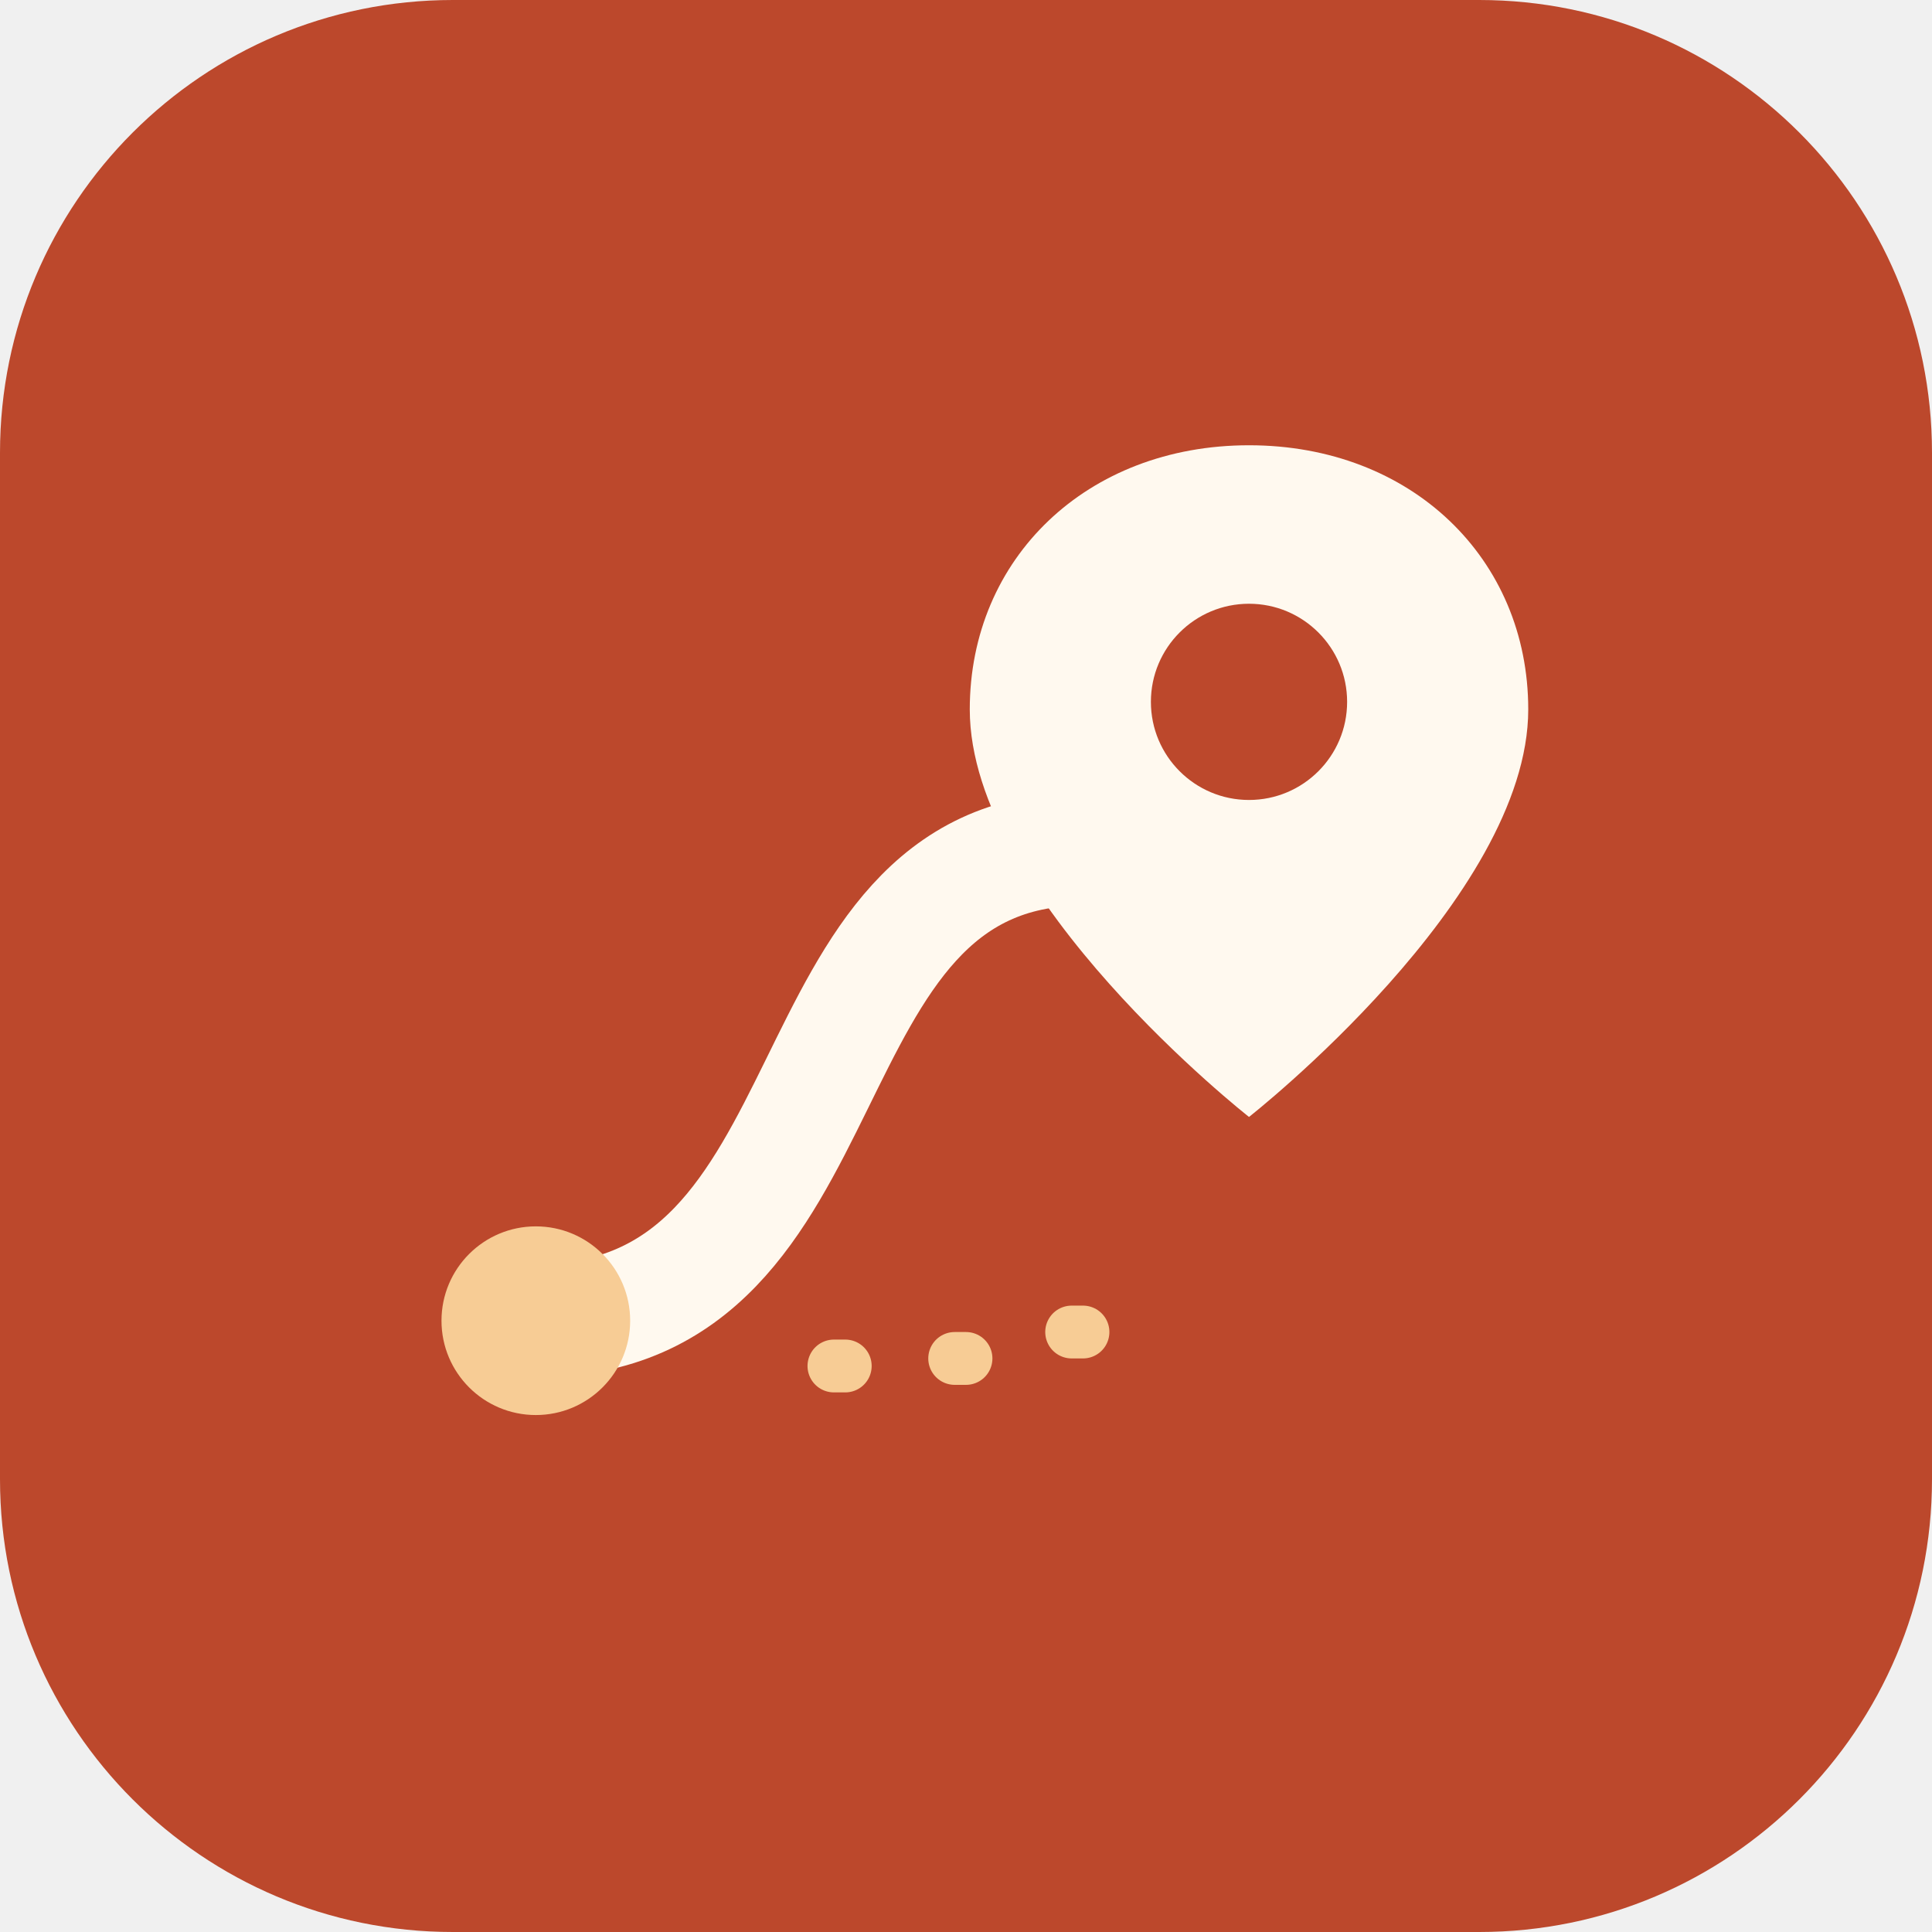
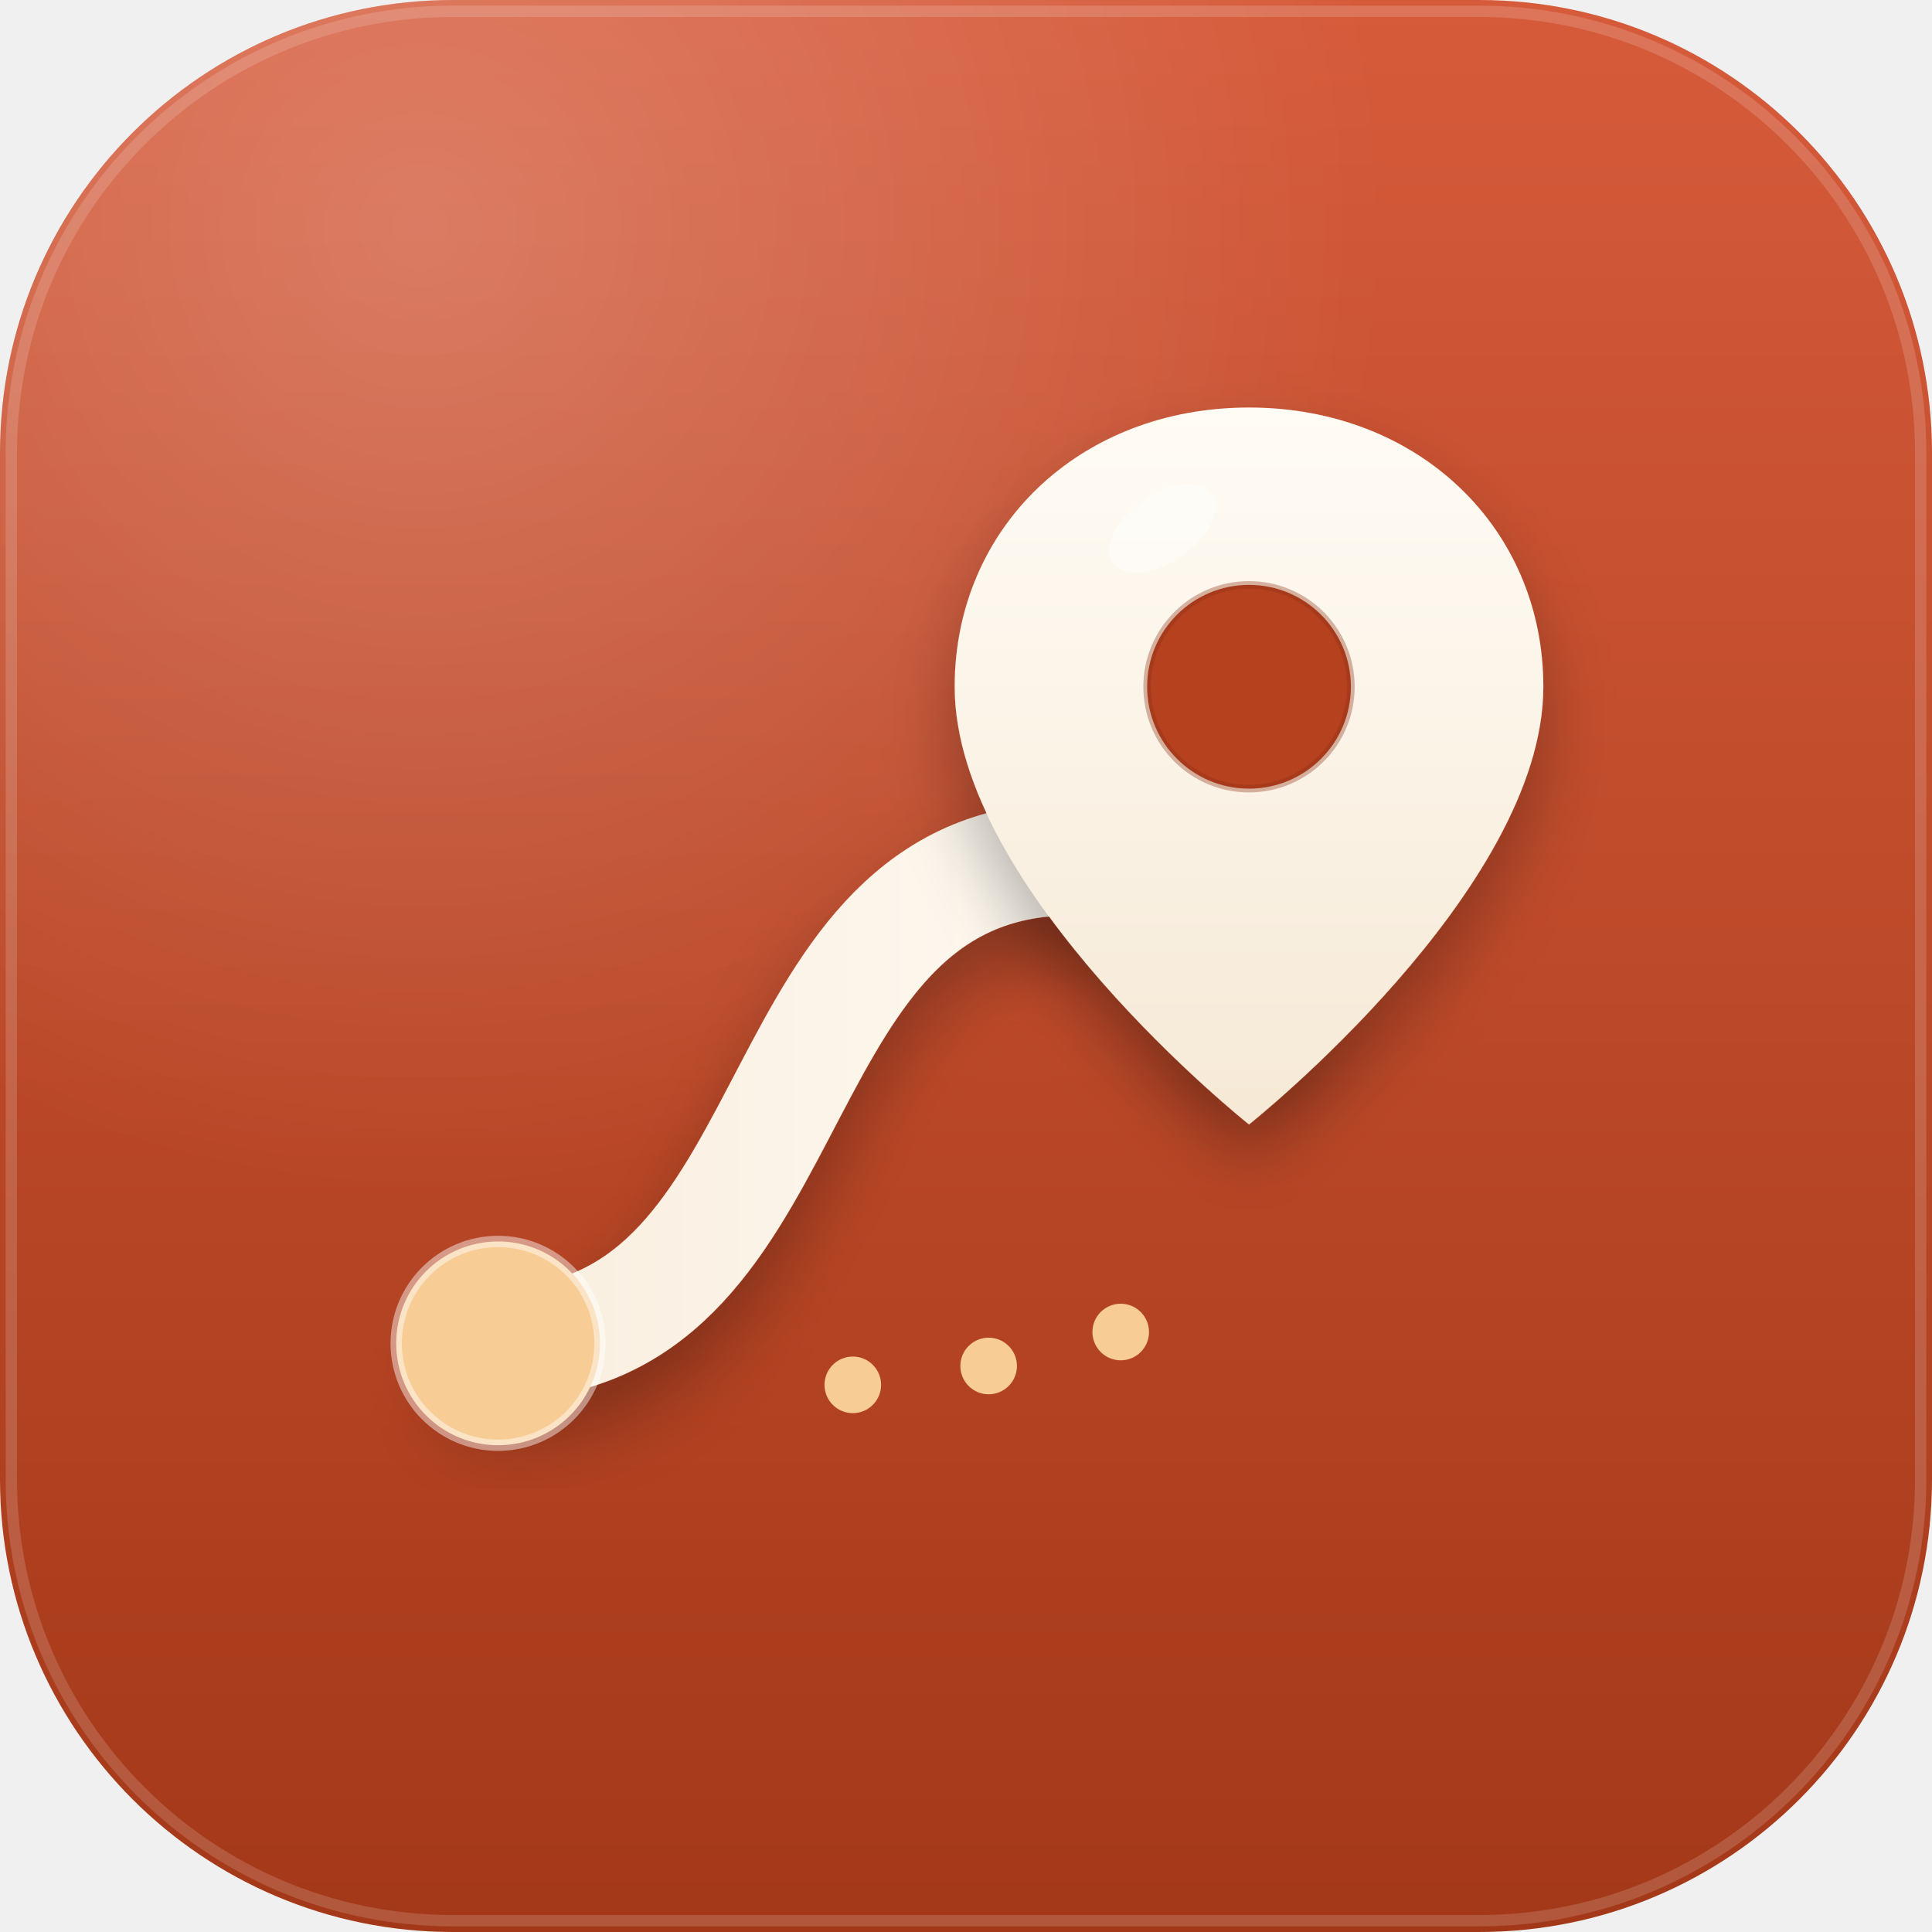
<svg xmlns="http://www.w3.org/2000/svg" viewBox="0 0 512 512" fill="none">
-   <rect width="512" height="512" rx="120" fill="#BC482C" />
-   <path d="M142 350c86 0 64-125 145-125h37" stroke="#FFF9EF" stroke-width="30" stroke-linecap="round" />
-   <circle cx="142" cy="350" r="25" fill="#F7CC95" />
-   <path d="M331 118c-43 0-74 30-74 70 0 50 74 108 74 108s74-58 74-108c0-40-31-70-74-70Z" fill="#FFF9EF" />
-   <circle cx="331" cy="186" r="26" fill="#BC482C" />
-   <path d="M221 362h3m29-2h3m28-7h3" stroke="#F7CC95" stroke-width="14" stroke-linecap="round" />
+   <defs>
+     <linearGradient id="bg" x1="0" y1="0" x2="0" y2="1">
+       <stop offset="0" stop-color="#D65B3B" />
+       <stop offset="1" stop-color="#A33818" />
+     </linearGradient>
+     <radialGradient id="light" cx="0.22" cy="0.12" r="0.9">
+       <stop offset="0" stop-color="#FFFFFF" stop-opacity="0.22" />
+       <stop offset="0.55" stop-color="#FFFFFF" stop-opacity="0" />
+     </radialGradient>
+     <filter id="shadow" x="-30%" y="-30%" width="160%" height="160%">
+       <feGaussianBlur in="SourceAlpha" stdDeviation="9" />
+       <feOffset dy="10" />
+       <feComponentTransfer>
+         <feFuncA type="linear" slope="0.28" />
+       </feComponentTransfer>
+       <feMerge>
+         <feMergeNode />
+         <feMergeNode in="SourceGraphic" />
+       </feMerge>
+     </filter>
+     <linearGradient id="pin" x1="0" y1="0" x2="0" y2="1">
+       <stop offset="0" stop-color="#FFFCF5" />
+       <stop offset="1" stop-color="#F6E9D6" />
+     </linearGradient>
+     <linearGradient id="road" x1="0" y1="0" x2="1" y2="0">
+       <stop offset="0" stop-color="#F9EEDF" />
+       <stop offset="1" stop-color="#FFFCF5" />
+     </linearGradient>
+   </defs>
+   <rect width="512" height="512" rx="120" fill="url(#bg)" />
+   <rect width="512" height="512" rx="120" fill="url(#light)" />
+   <rect x="3" y="3" width="506" height="506" rx="117" stroke="#FFFFFF" stroke-opacity="0.16" stroke-width="3" />
+   <g filter="url(#shadow)">
+     <path d="M132 356 C 214 356, 200 236, 276 228 C 300 226, 316 236, 331 262" stroke="url(#road)" stroke-width="30" stroke-linecap="round" fill="none" />
+   </g>
+   <circle cx="226" cy="367" r="7.5" fill="#F7CC95" />
+   <circle cx="262" cy="362" r="7.5" fill="#F7CC95" />
+   <circle cx="297" cy="353" r="7.5" fill="#F7CC95" />
+   <circle cx="132" cy="356" r="27" fill="#F7CC95" />
+   <circle cx="132" cy="356" r="27" stroke="#FFFFFF" stroke-opacity="0.45" stroke-width="3" />
+   <g filter="url(#shadow)">
+     <path d="M331 108 c-45 0-78 32-78 74 0 54 78 116 78 116 s78-62 78-116 c0-42-33-74-78-74Z" fill="url(#pin)" />
+   </g>
+   <circle cx="331" cy="182" r="27" fill="#B5411F" />
+   <circle cx="331" cy="182" r="27" stroke="#8E2E12" stroke-opacity="0.35" stroke-width="2" />
+   <ellipse cx="308" cy="140" rx="16" ry="9" fill="#FFFFFF" fill-opacity="0.45" transform="rotate(-35 308 140)" />
</svg>
